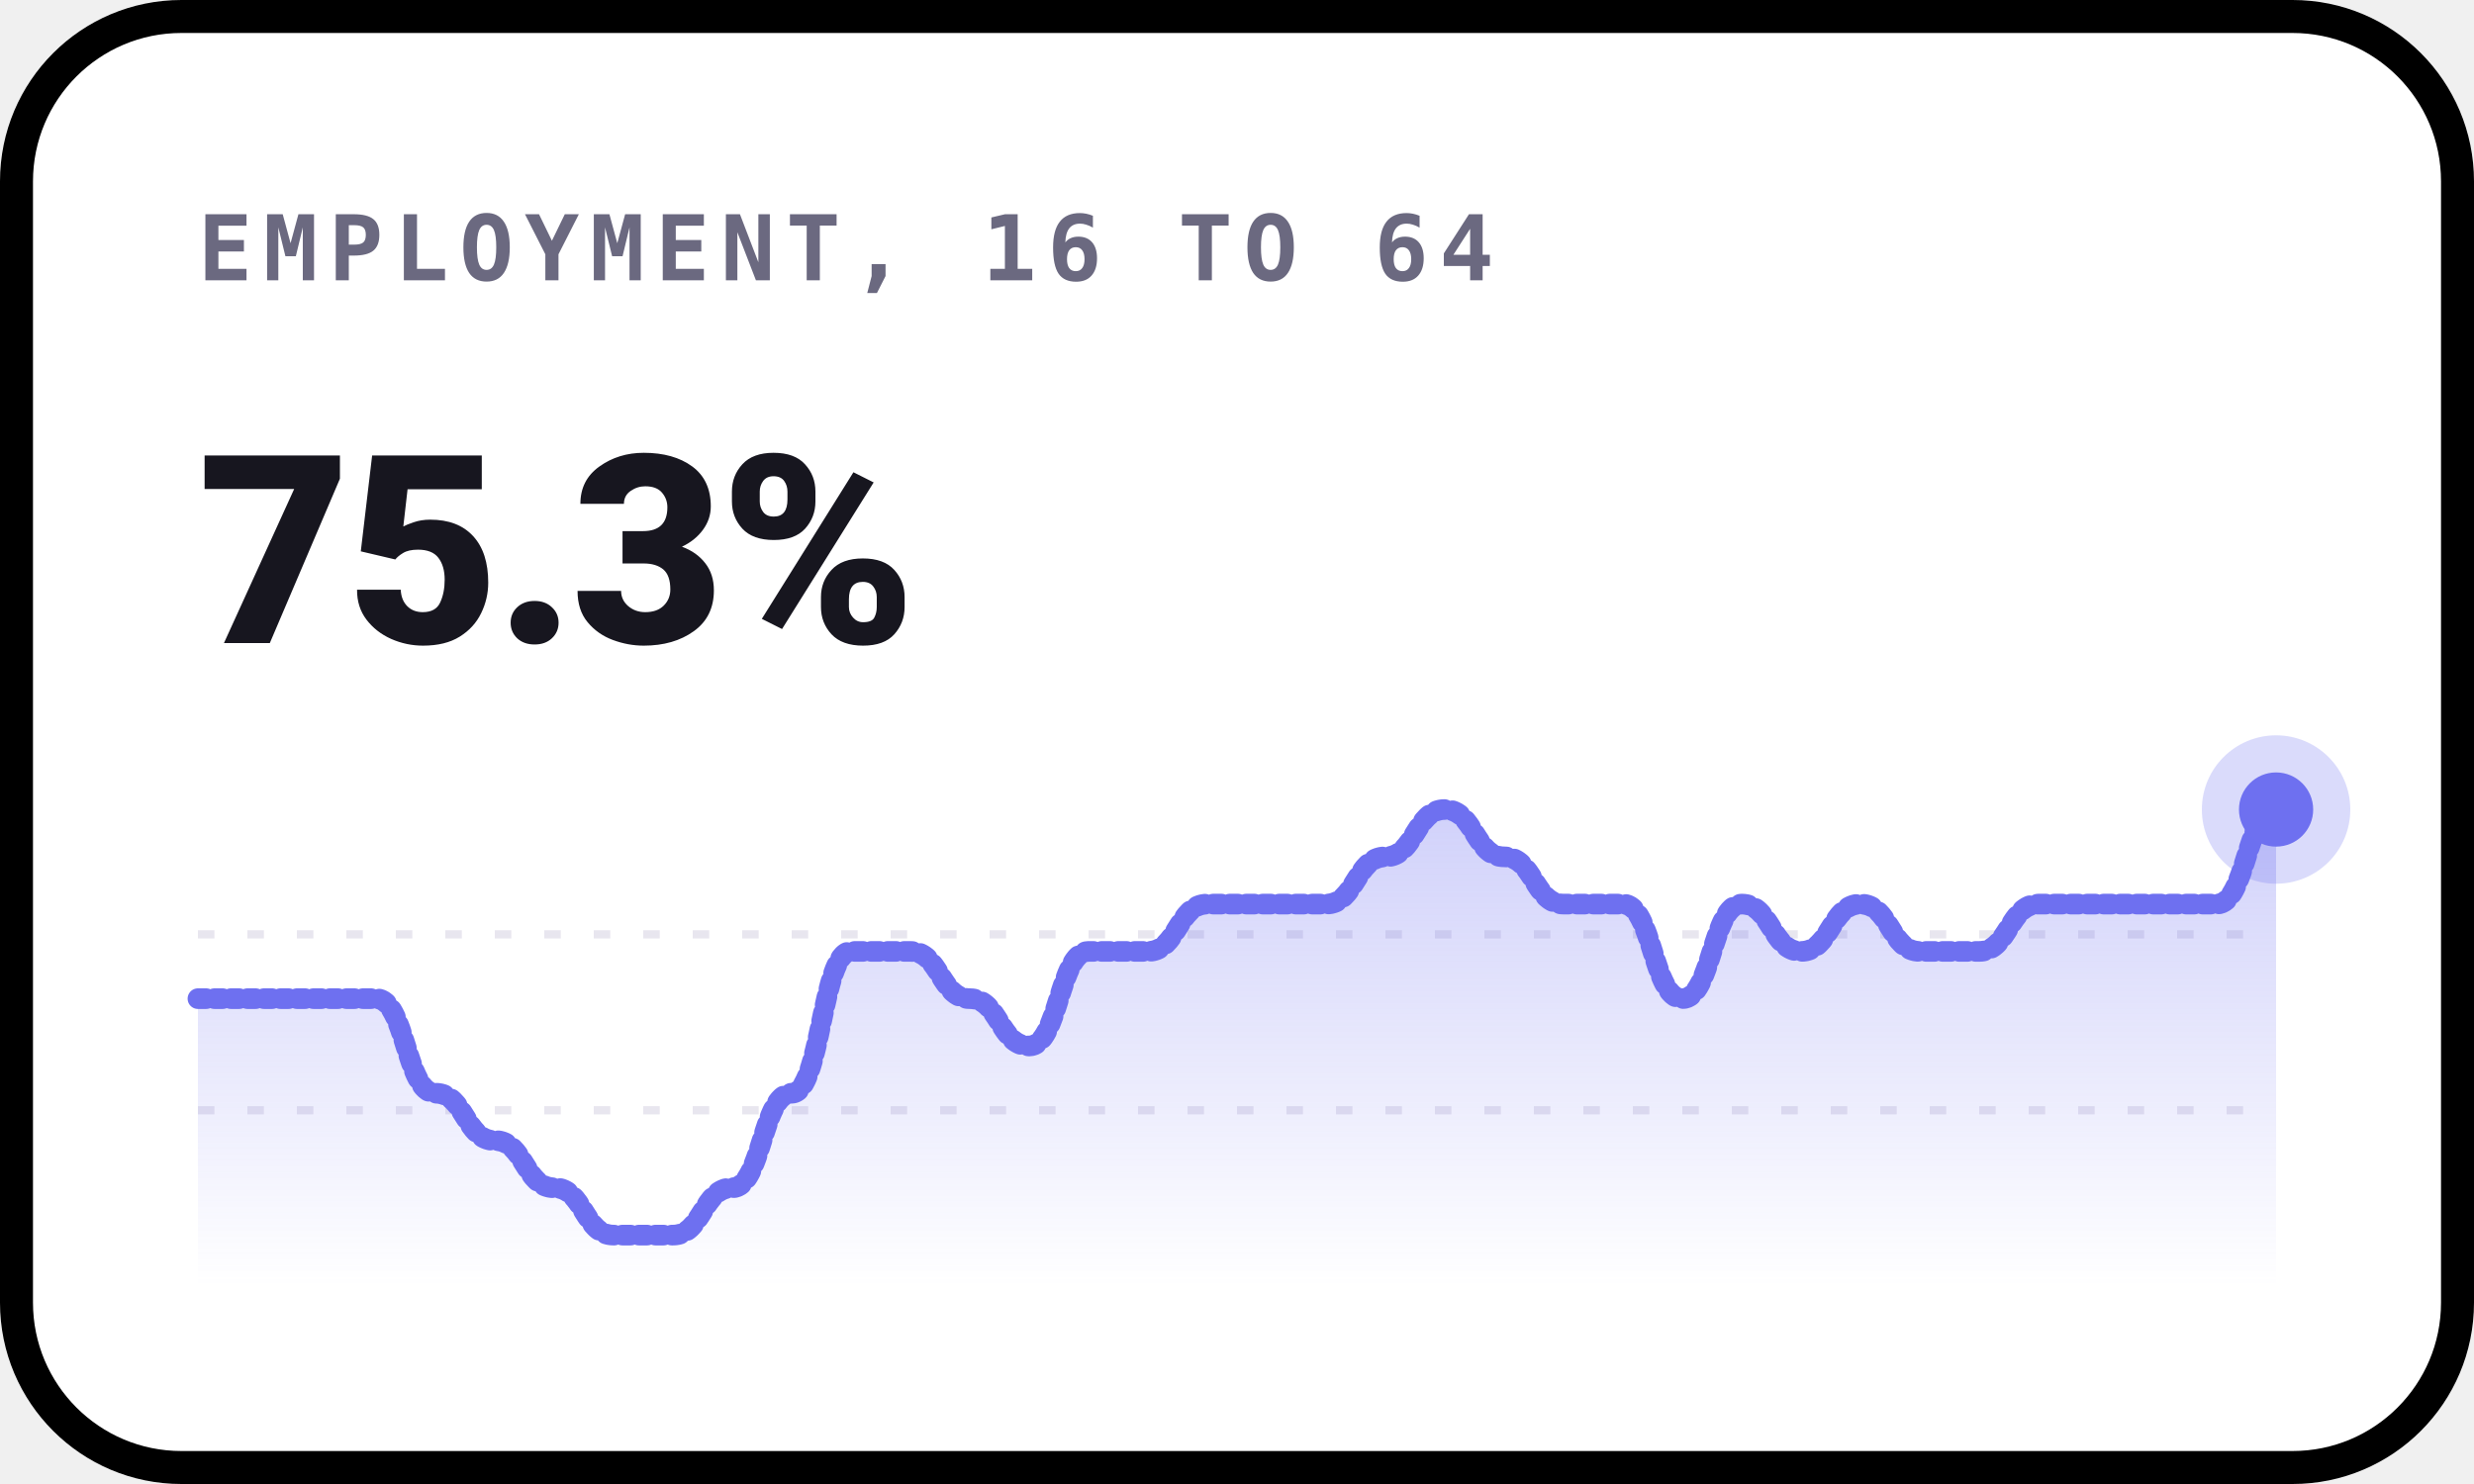
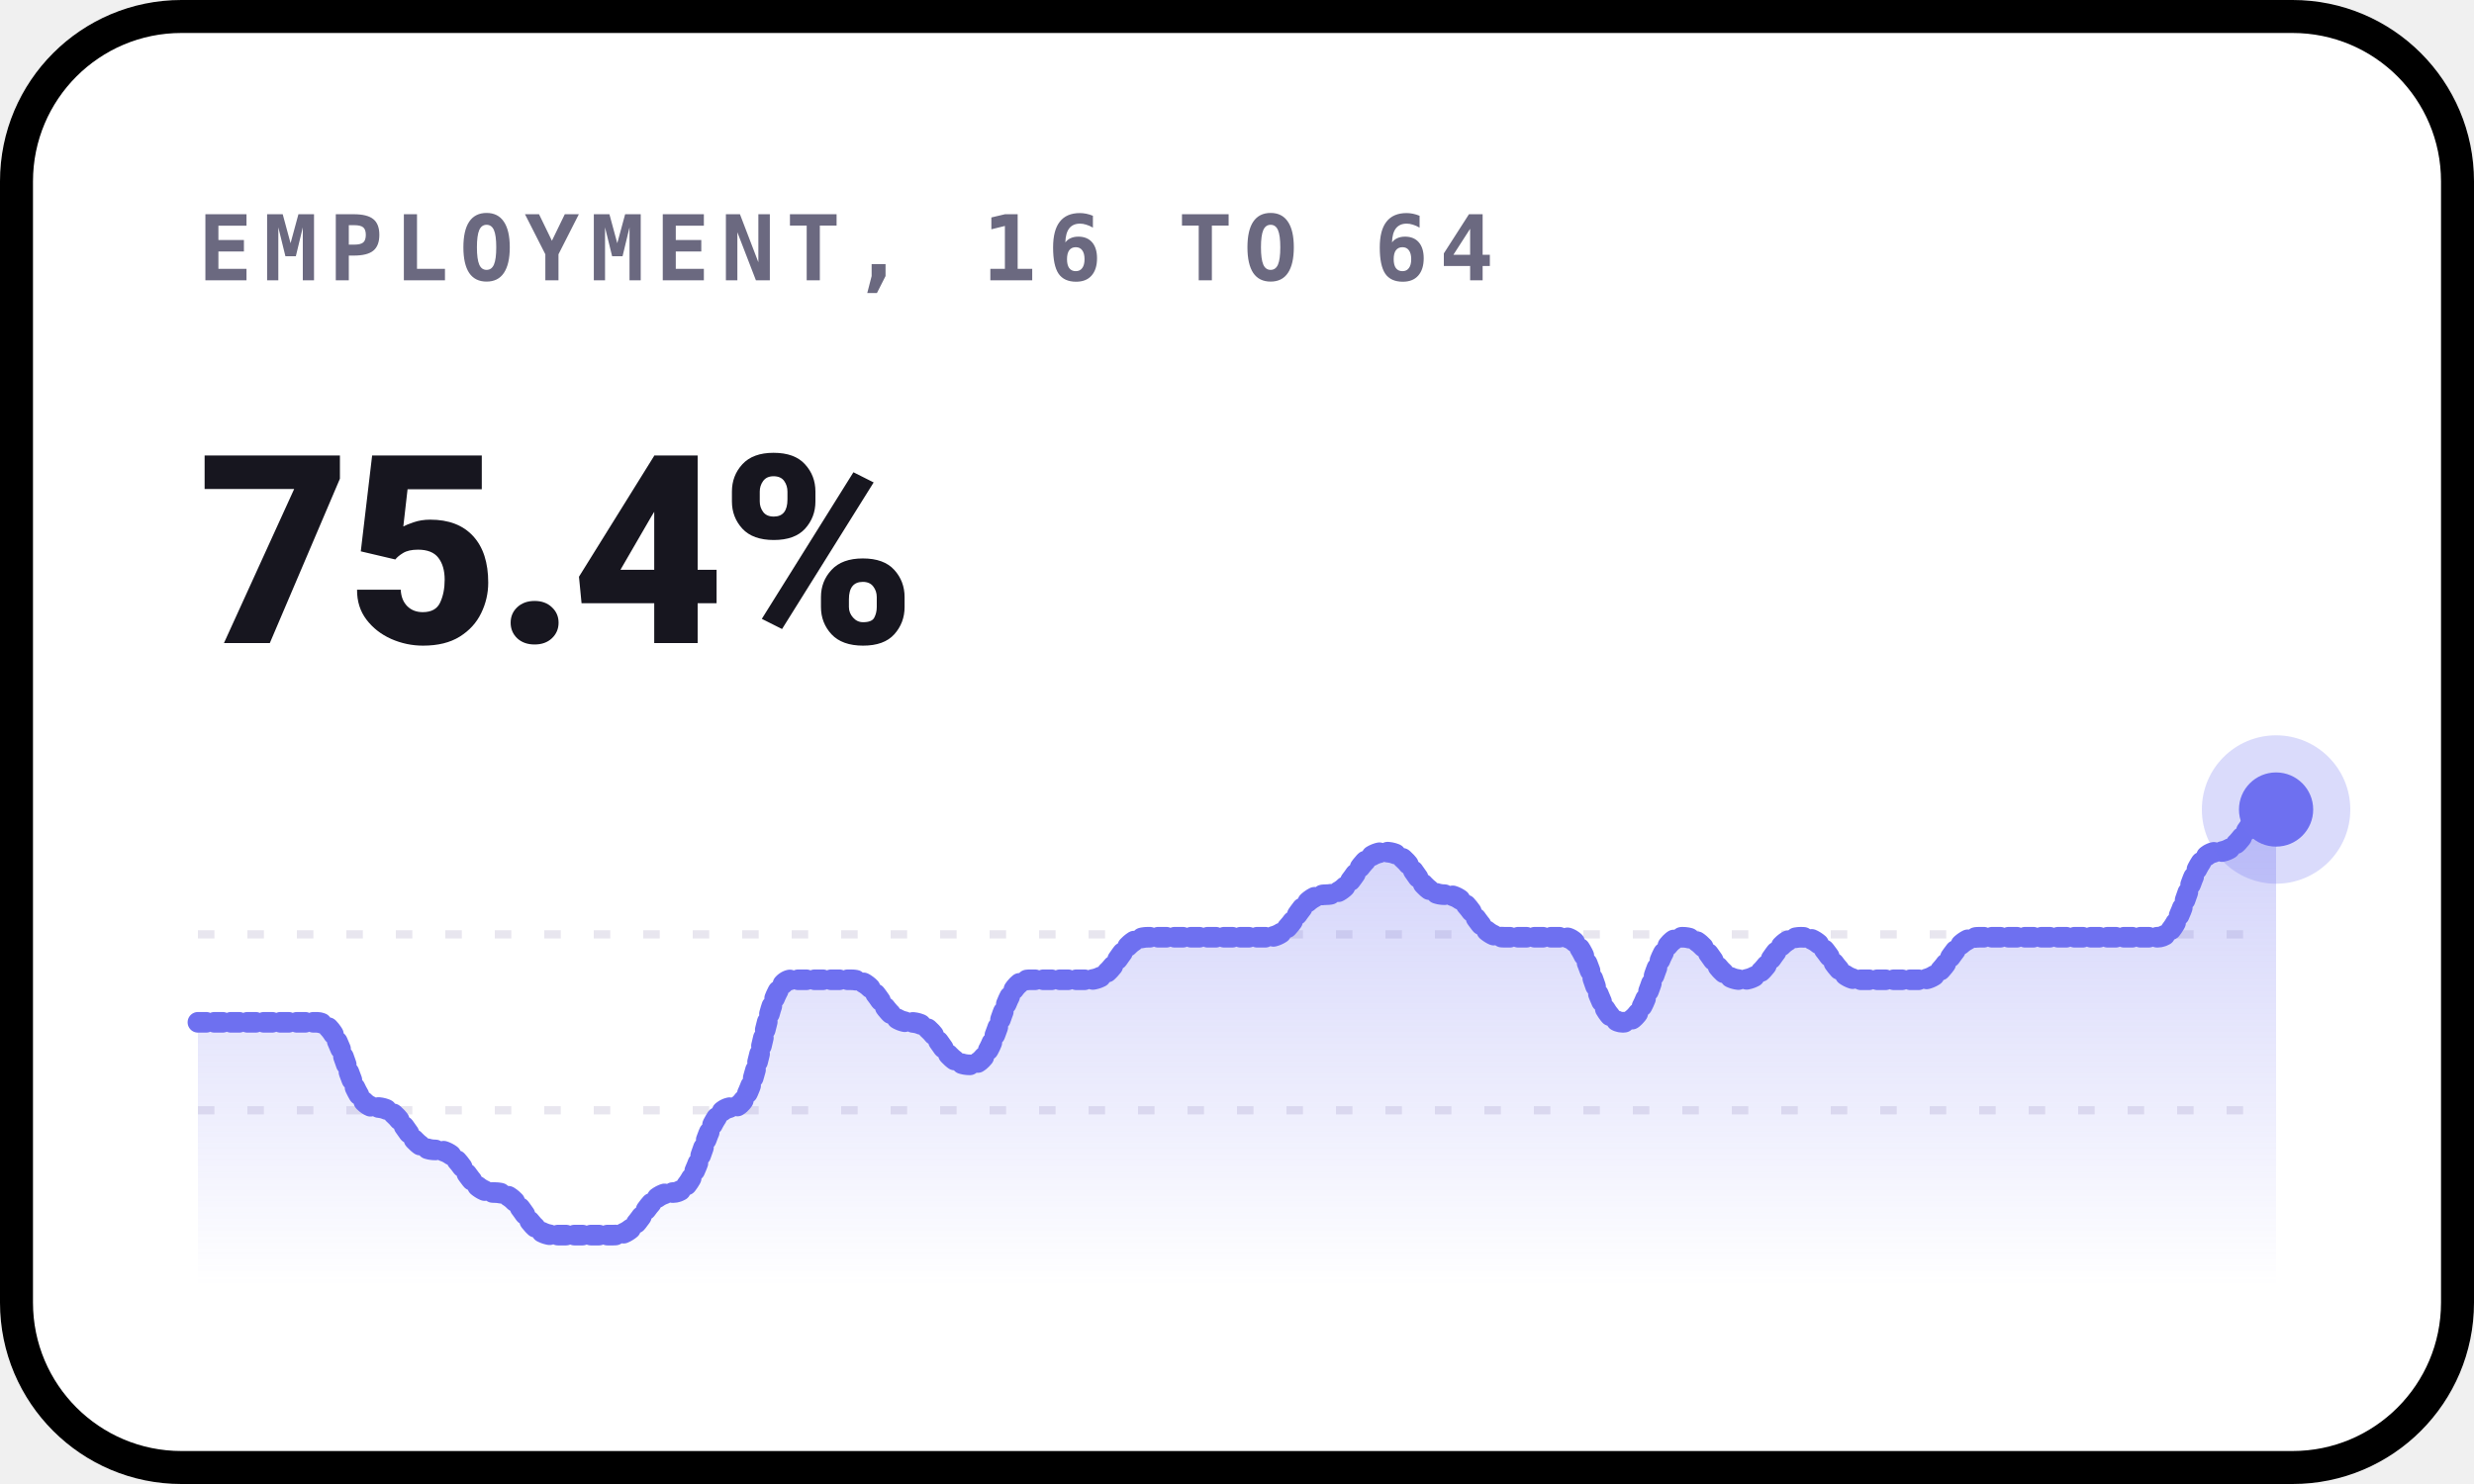
- <svg xmlns="http://www.w3.org/2000/svg" viewBox="0 0 300 180" width="300" height="180" role="img" aria-label="Employment, 16 to 64: latest 75.3%">
+ <svg xmlns="http://www.w3.org/2000/svg" viewBox="0 0 300 180" width="300" height="180" role="img" aria-label="Employment, 16 to 64: latest 75.4%">
  <rect width="300" height="180" rx="22" fill="#000000" />
  <rect x="4" y="4" width="292" height="172" rx="18" fill="#ffffff" />
  <text x="24" y="34" fill="#6b6980" font-family="ui-monospace,SFMono-Regular,Menlo,Consolas,monospace" font-size="11" font-weight="600" letter-spacing="1.3">EMPLOYMENT, 16 TO 64</text>
-   <text x="24" y="78" fill="#17161f" font-family="ui-sans-serif,system-ui,-apple-system,'Segoe UI',Roboto,Helvetica,Arial,sans-serif" font-size="32" font-weight="800" letter-spacing="-0.5">75.3%</text>
+   <text x="24" y="78" fill="#17161f" font-family="ui-sans-serif,system-ui,-apple-system,'Segoe UI',Roboto,Helvetica,Arial,sans-serif" font-size="32" font-weight="800" letter-spacing="-0.5">75.4%</text>
  <defs>
-     <linearGradient id="bzcg26ezq" x1="0" y1="0" x2="0" y2="1">
+     <linearGradient id="bzcg18gen4r1" x1="0" y1="0" x2="0" y2="1">
      <stop offset="0" stop-color="#6E70F0" stop-opacity=".32" />
      <stop offset="1" stop-color="#6E70F0" stop-opacity="0" />
    </linearGradient>
  </defs>
  <line x1="24" x2="276" y1="113.33" y2="113.33" stroke="#e8e6ef" stroke-dasharray="2 4" />
  <line x1="24" x2="276" y1="134.67" y2="134.67" stroke="#e8e6ef" stroke-dasharray="2 4" />
-   <path d="M24,121.13C27.6,121.13 27.6,121.13 31.2,121.13C34.8,121.13 34.8,121.13 38.4,121.13C42,121.13 42,121.13 45.6,121.13C49.2,121.13 49.2,132.6 52.8,132.6C56.4,132.6 56.4,138.34 60,138.34C63.6,138.34 63.6,144.07 67.2,144.07C70.8,144.07 70.8,149.81 74.4,149.81C78,149.81 78,149.81 81.6,149.81C85.2,149.81 85.2,144.07 88.8,144.07C92.4,144.07 92.4,132.6 96,132.6C99.6,132.6 99.6,115.4 103.2,115.4C106.8,115.4 106.8,115.4 110.4,115.4C114,115.4 114,121.13 117.6,121.13C121.2,121.13 121.2,126.87 124.8,126.87C128.4,126.87 128.4,115.4 132,115.4C135.6,115.4 135.6,115.4 139.2,115.4C142.8,115.4 142.8,109.66 146.4,109.66C150,109.66 150,109.66 153.6,109.66C157.2,109.66 157.2,109.66 160.8,109.66C164.4,109.66 164.4,103.93 168,103.93C171.6,103.93 171.6,98.19 175.2,98.19C178.8,98.19 178.8,103.93 182.4,103.93C186,103.93 186,109.66 189.6,109.66C193.2,109.66 193.2,109.66 196.8,109.66C200.4,109.66 200.4,121.13 204,121.13C207.6,121.13 207.6,109.66 211.2,109.66C214.8,109.66 214.8,115.4 218.4,115.4C222,115.4 222,109.66 225.6,109.66C229.2,109.66 229.2,115.4 232.8,115.4C236.4,115.4 236.4,115.4 240,115.4C243.6,115.4 243.6,109.66 247.2,109.66C250.8,109.66 250.8,109.66 254.4,109.66C258,109.66 258,109.66 261.6,109.66C265.2,109.66 265.2,109.66 268.8,109.66C272.4,109.66 272.4,98.19 276,98.19L276,156L24,156Z" fill="url(#bzcg26ezq)" />
-   <path d="M24,121.13C27.6,121.13 27.6,121.13 31.2,121.13C34.8,121.13 34.8,121.13 38.4,121.13C42,121.13 42,121.13 45.6,121.13C49.2,121.13 49.2,132.6 52.8,132.6C56.4,132.6 56.4,138.34 60,138.34C63.6,138.34 63.6,144.07 67.2,144.07C70.8,144.07 70.8,149.81 74.4,149.81C78,149.81 78,149.81 81.6,149.81C85.2,149.81 85.2,144.07 88.8,144.07C92.4,144.07 92.4,132.6 96,132.6C99.6,132.6 99.6,115.4 103.2,115.4C106.8,115.4 106.8,115.4 110.4,115.4C114,115.4 114,121.13 117.6,121.13C121.2,121.13 121.2,126.87 124.8,126.87C128.4,126.87 128.4,115.4 132,115.4C135.6,115.4 135.6,115.4 139.2,115.4C142.8,115.4 142.8,109.66 146.4,109.66C150,109.66 150,109.66 153.6,109.66C157.2,109.66 157.2,109.66 160.8,109.66C164.4,109.66 164.4,103.93 168,103.93C171.6,103.93 171.6,98.19 175.2,98.19C178.8,98.19 178.8,103.93 182.4,103.93C186,103.93 186,109.66 189.6,109.66C193.2,109.66 193.2,109.66 196.8,109.66C200.4,109.66 200.4,121.13 204,121.13C207.6,121.13 207.6,109.66 211.2,109.66C214.8,109.66 214.8,115.4 218.4,115.4C222,115.4 222,109.66 225.6,109.66C229.2,109.66 229.2,115.4 232.8,115.4C236.4,115.4 236.4,115.4 240,115.4C243.6,115.4 243.6,109.66 247.2,109.66C250.8,109.66 250.8,109.66 254.4,109.66C258,109.66 258,109.66 261.6,109.66C265.2,109.66 265.2,109.66 268.8,109.66C272.4,109.66 272.4,98.19 276,98.19" fill="none" stroke="#6E70F0" stroke-width="2.5" stroke-linecap="round" stroke-linejoin="round" pathLength="1" style="stroke-dasharray:1" />
+   <path d="M24,124C27.6,124 27.6,124 31.2,124C34.8,124 34.8,124 38.4,124C42,124 42,134.32 45.6,134.32C49.2,134.32 49.2,139.48 52.8,139.48C56.4,139.48 56.4,144.65 60,144.65C63.6,144.65 63.6,149.81 67.2,149.81C70.8,149.81 70.8,149.81 74.4,149.81C78,149.81 78,144.65 81.6,144.65C85.2,144.65 85.2,134.32 88.8,134.32C92.4,134.32 92.4,118.84 96,118.84C99.6,118.84 99.6,118.84 103.2,118.84C106.8,118.84 106.8,124 110.4,124C114,124 114,129.16 117.6,129.16C121.2,129.16 121.2,118.84 124.8,118.84C128.4,118.84 128.4,118.84 132,118.84C135.6,118.84 135.6,113.68 139.2,113.68C142.8,113.68 142.8,113.68 146.4,113.68C150,113.68 150,113.68 153.6,113.68C157.2,113.68 157.2,108.52 160.8,108.52C164.4,108.52 164.4,103.35 168,103.35C171.6,103.35 171.6,108.52 175.2,108.52C178.8,108.52 178.8,113.68 182.4,113.68C186,113.68 186,113.68 189.6,113.68C193.2,113.68 193.2,124 196.8,124C200.4,124 200.4,113.68 204,113.68C207.6,113.68 207.6,118.84 211.2,118.84C214.8,118.84 214.8,113.68 218.4,113.68C222,113.68 222,118.84 225.6,118.84C229.2,118.84 229.2,118.84 232.8,118.84C236.4,118.84 236.4,113.68 240,113.68C243.6,113.68 243.6,113.68 247.2,113.68C250.8,113.68 250.8,113.68 254.4,113.68C258,113.68 258,113.68 261.6,113.68C265.2,113.68 265.2,103.35 268.8,103.35C272.4,103.35 272.4,98.19 276,98.19L276,156L24,156Z" fill="url(#bzcg18gen4r1)" />
+   <path d="M24,124C27.6,124 27.6,124 31.2,124C34.8,124 34.8,124 38.4,124C42,124 42,134.32 45.6,134.32C49.2,134.32 49.2,139.48 52.8,139.48C56.4,139.48 56.4,144.65 60,144.65C63.6,144.65 63.6,149.81 67.2,149.81C70.8,149.81 70.8,149.81 74.4,149.81C78,149.81 78,144.65 81.6,144.65C85.2,144.65 85.2,134.32 88.8,134.32C92.4,134.32 92.4,118.84 96,118.84C99.6,118.84 99.6,118.84 103.2,118.84C106.8,118.84 106.8,124 110.4,124C114,124 114,129.16 117.6,129.16C121.2,129.16 121.2,118.84 124.8,118.84C128.4,118.84 128.4,118.84 132,118.84C135.6,118.84 135.6,113.68 139.2,113.68C142.8,113.68 142.8,113.68 146.4,113.68C150,113.68 150,113.68 153.6,113.68C157.2,113.68 157.2,108.52 160.8,108.52C164.4,108.52 164.4,103.35 168,103.35C171.6,103.35 171.6,108.52 175.2,108.52C178.8,108.52 178.8,113.68 182.4,113.68C186,113.68 186,113.68 189.6,113.68C193.2,113.68 193.2,124 196.8,124C200.4,124 200.4,113.68 204,113.68C207.6,113.68 207.6,118.84 211.2,118.84C214.8,118.84 214.8,113.68 218.4,113.68C222,113.68 222,118.84 225.6,118.84C229.2,118.84 229.2,118.84 232.8,118.84C236.4,118.84 236.4,113.68 240,113.68C243.6,113.68 243.6,113.68 247.2,113.68C250.8,113.68 250.8,113.68 254.4,113.68C258,113.68 258,113.68 261.6,113.68C265.2,113.68 265.2,103.35 268.8,103.35C272.4,103.35 272.4,98.19 276,98.19" fill="none" stroke="#6E70F0" stroke-width="2.5" stroke-linecap="round" stroke-linejoin="round" pathLength="1" style="stroke-dasharray:1" />
  <circle cx="276" cy="98.19" r="9" fill="#6E70F0" fill-opacity=".25" />
  <circle cx="276" cy="98.19" r="4.5" fill="#6E70F0" />
</svg>
